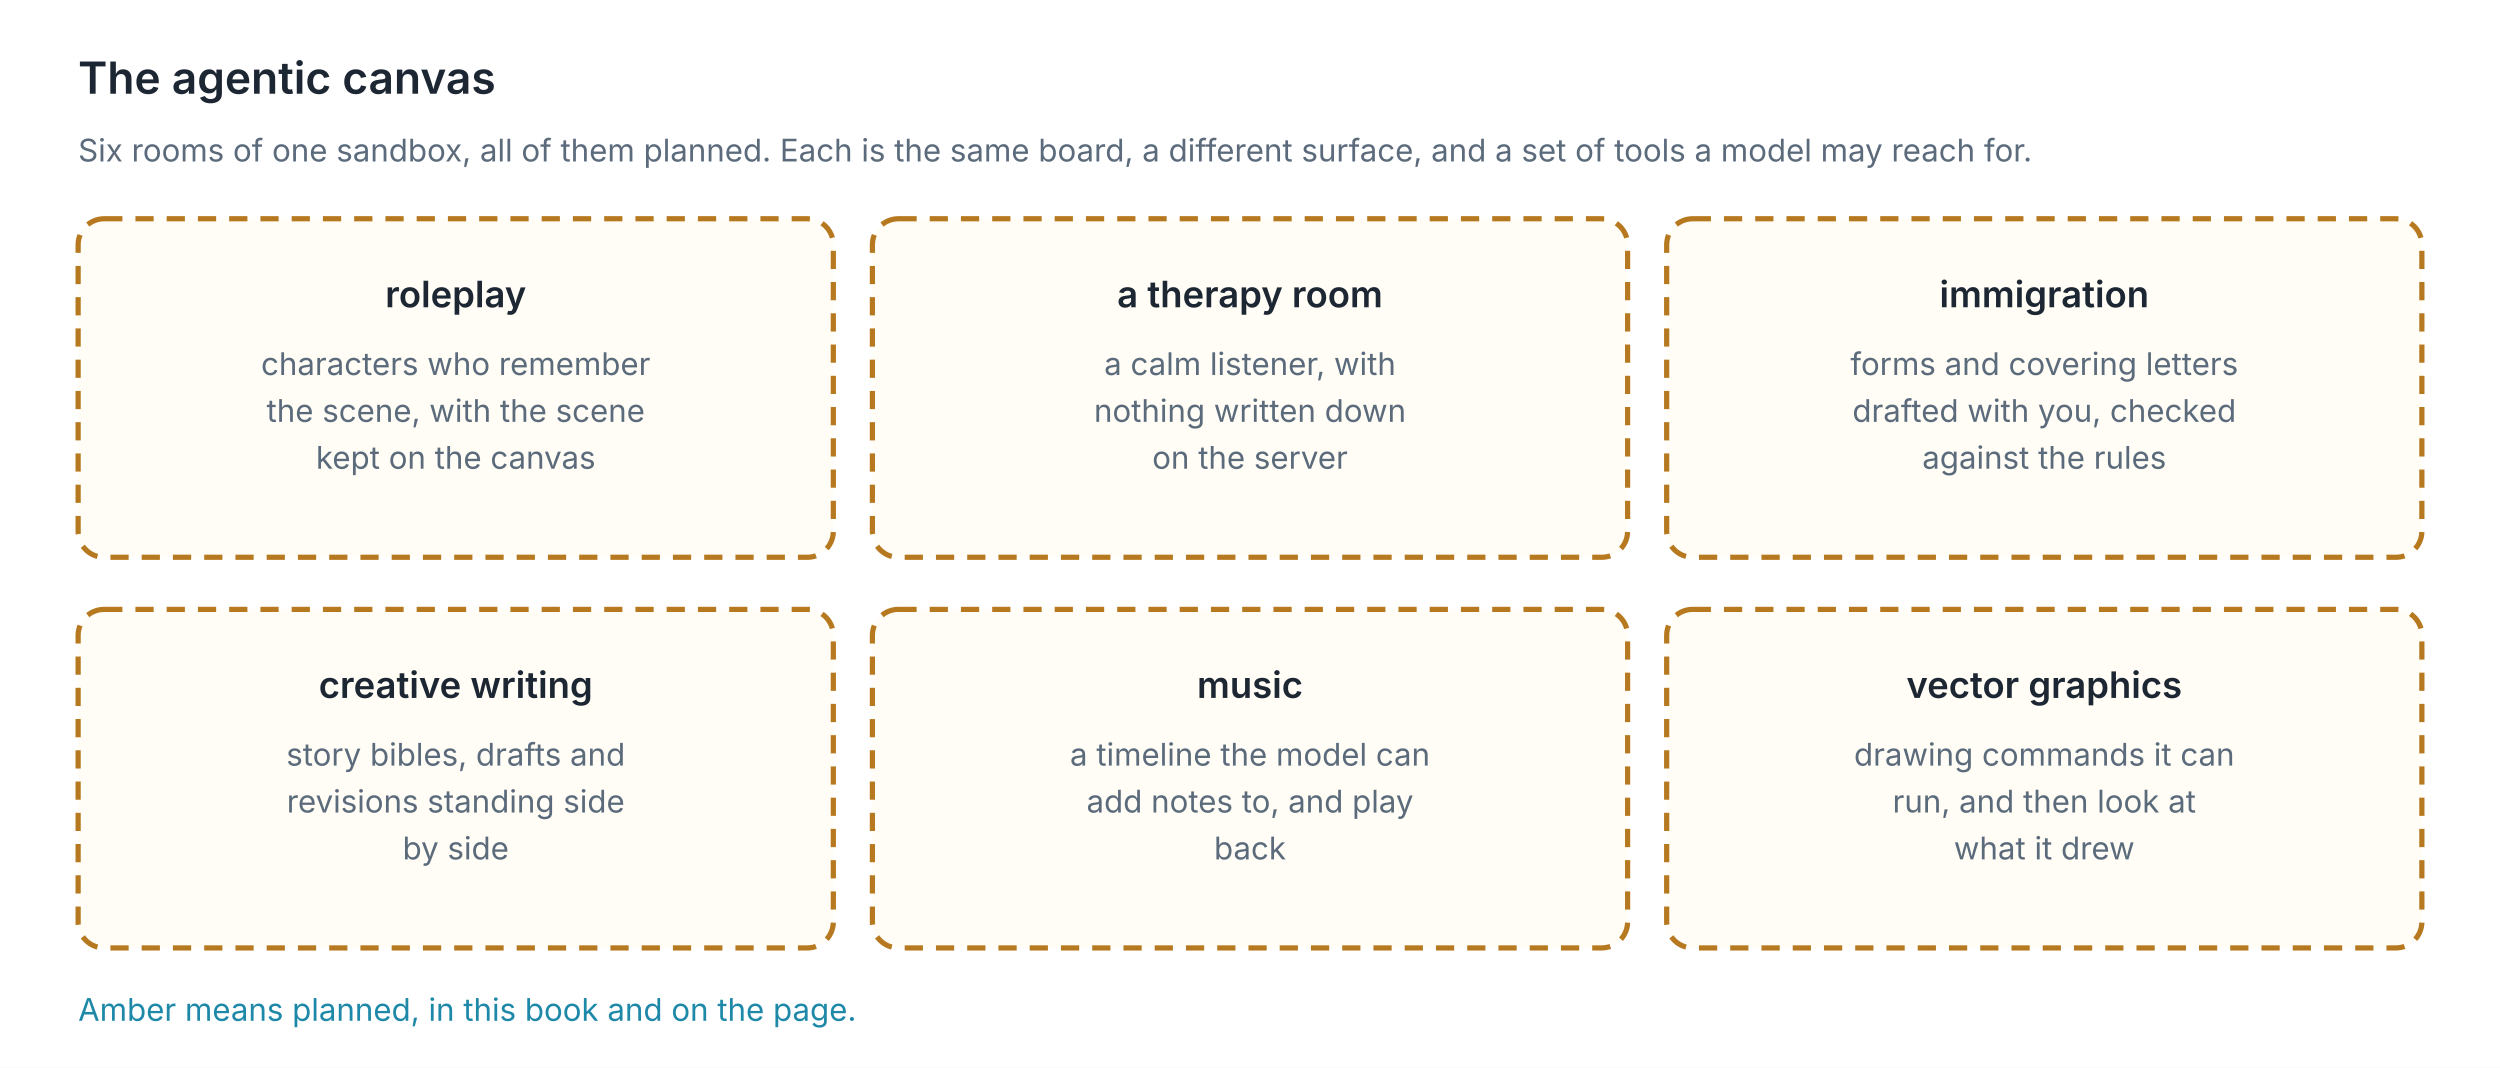
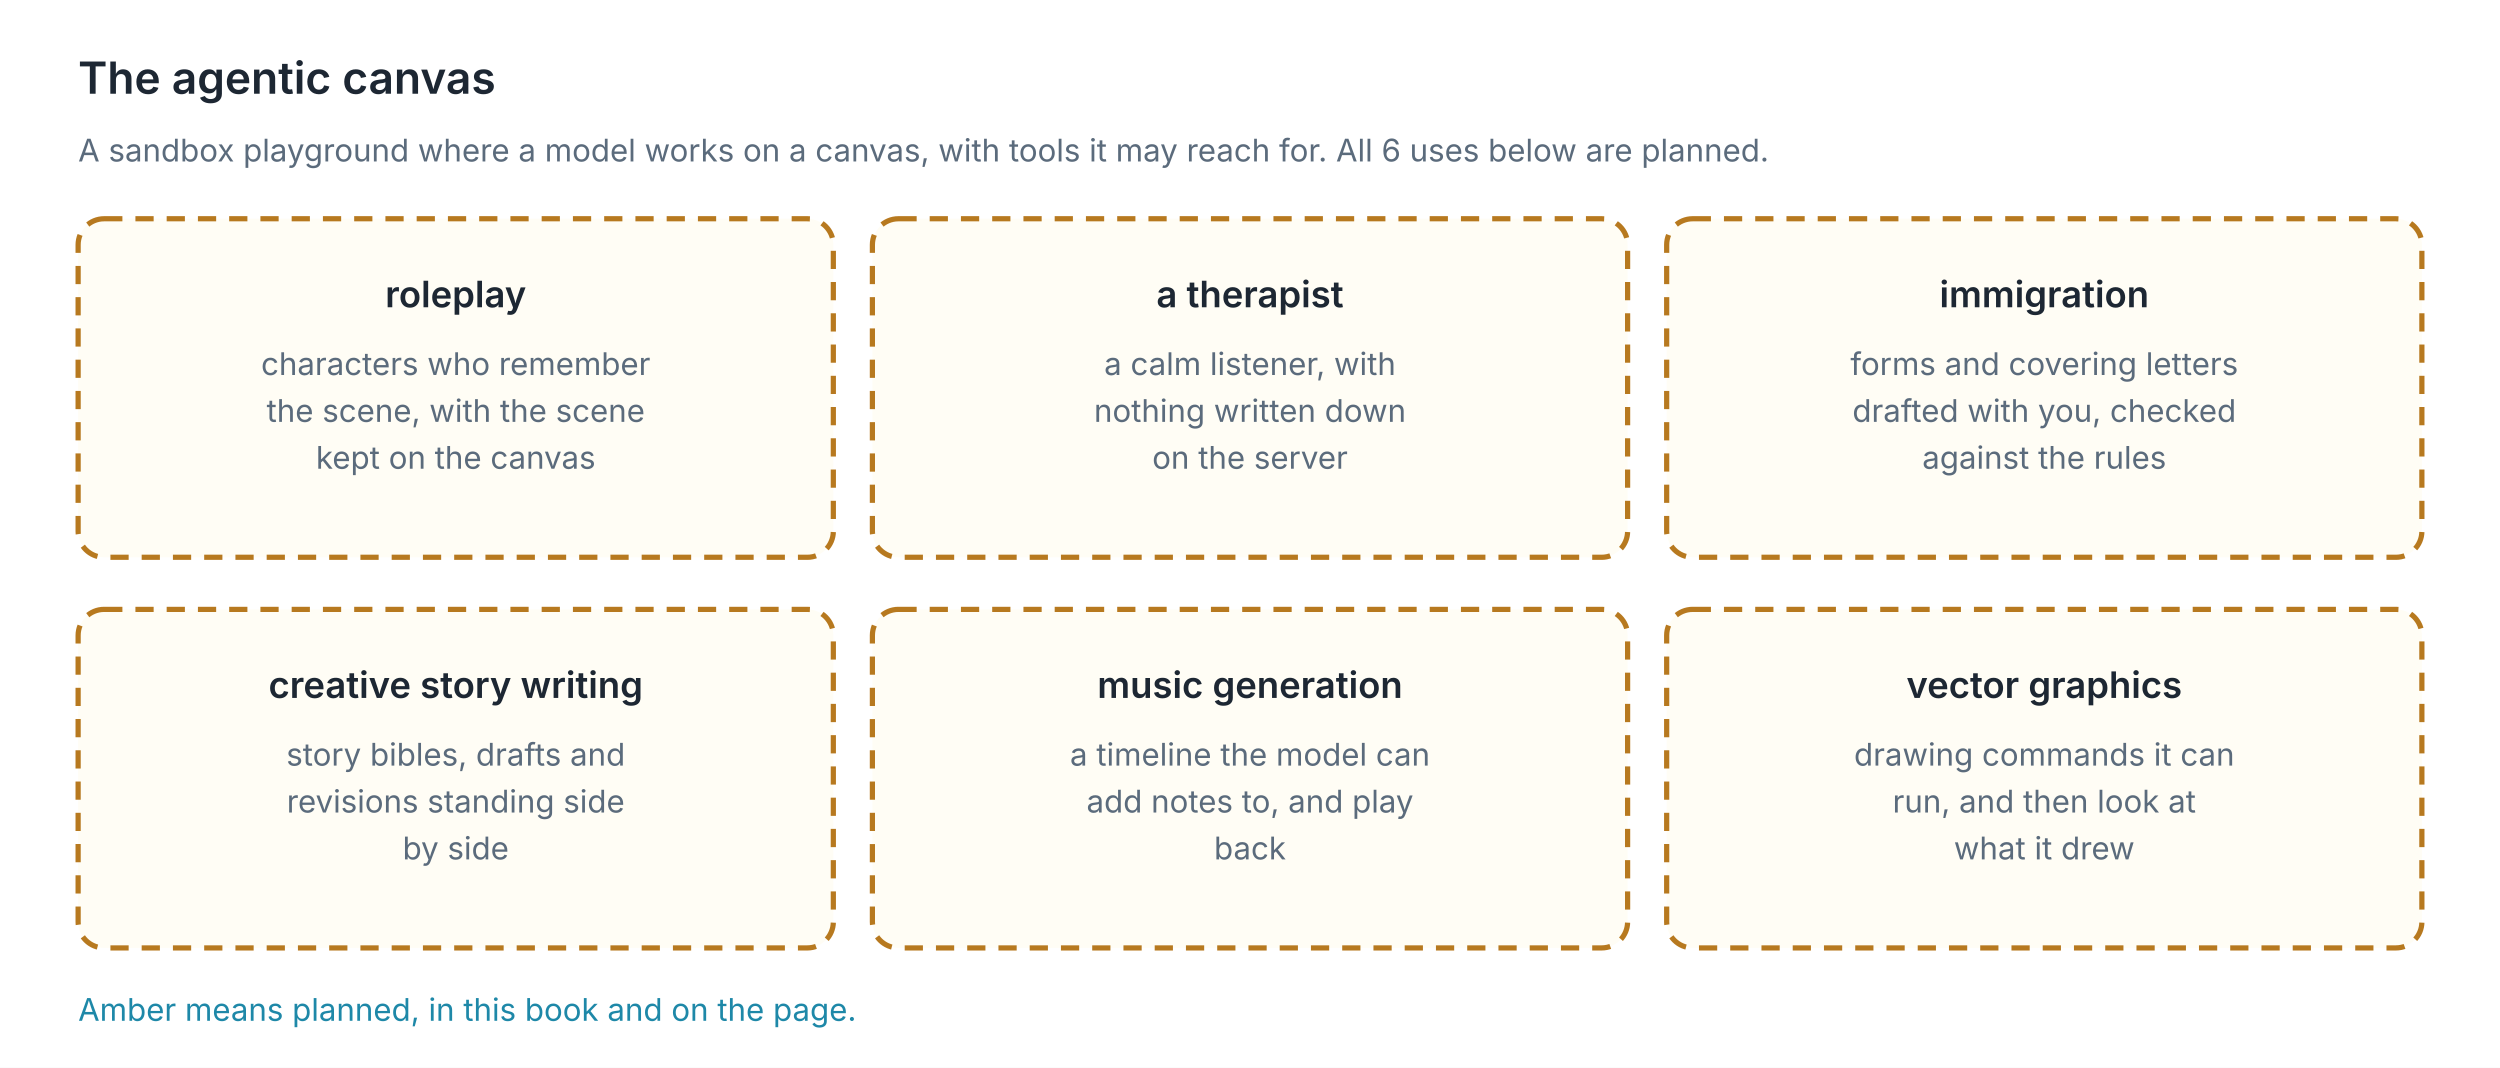
- <svg xmlns="http://www.w3.org/2000/svg" viewBox="0 0 960 410" width="960" height="410" role="img" aria-label="Six planned rooms of the agentic canvas: roleplay with characters who remember the scene; a therapy room with a calm listener and nothing written down on the server; immigration with forms and covering letters checked against the rules; creative writing with story bibles, drafts and revisions side by side; music with a timeline the model can add notes to and play back; and vector graphics with drawing commands it can run and then look at.">
+ <svg xmlns="http://www.w3.org/2000/svg" viewBox="0 0 960 410" width="960" height="410" role="img" aria-label="Six planned uses of the agentic canvas sandbox playground: roleplay with characters who remember the scene; a therapist with a calm listener and nothing written down on the server; immigration with forms and covering letters checked against the rules; creative story writing with story bibles, drafts and revisions side by side; music generation with a timeline the model can add notes to and play back; and vector graphics with drawing commands it can run and then look at.">
  <style>
    text { font-family: Inter, "Segoe UI", Helvetica, Arial, sans-serif; }
    .title { fill: #1D2733; font-size: 17px; font-weight: 600; }
    .name { fill: #1D2733; font-size: 14px; font-weight: 600; }
    .note { fill: #5B6B7C; font-size: 12px; }
    .label { fill: #1E88A8; font-size: 12px; }
    .warn { fill: #D9542B; font-size: 12px; }
    .num { fill: #1D2733; font-size: 12px; font-weight: 600; }
    .mono { font-family: "JetBrains Mono", Menlo, monospace; }
    .box { fill: #F4F7FA; stroke-width: 2; }
    .built { stroke: #4E8A16; }
    .planned { fill: #FFFDF5; stroke: #B7791F; stroke-width: 2; stroke-dasharray: 7 5; }
    .outside { fill: #F7F9FB; stroke: #3B6FD4; stroke-width: 2; }
    .zone { fill: none; stroke: #8A99AB; stroke-width: 1.5; stroke-dasharray: 6 5; }
    .zonelabel { fill: #5B6B7C; font-size: 12px; font-weight: 600; }
    .flow { stroke: #1E88A8; stroke-width: 2; fill: none; stroke-linejoin: round; }
    .deny { stroke: #D9542B; stroke-width: 2; fill: none; stroke-dasharray: 5 4; stroke-linejoin: round; }
  </style>
  <rect width="960" height="410" fill="#FFFFFF" />
  <text x="30" y="36" class="title">The agentic canvas</text>
-   <text x="30" y="62" class="note">Six rooms of one sandbox, all of them planned. Each is the same board, a different surface, and a set of tools a model may reach for.</text>
+   <text x="30" y="62" class="note">A sandbox playground where a model works on a canvas, with tools it may reach for. All 6 uses below are planned.</text>
  <rect x="30" y="84" width="290" height="130" rx="10" class="planned" />
  <text x="175" y="118" class="name" text-anchor="middle">roleplay</text>
  <text x="175" y="144" class="note" text-anchor="middle">characters who remember</text>
  <text x="175" y="162" class="note" text-anchor="middle">the scene, with the scene</text>
  <text x="175" y="180" class="note" text-anchor="middle">kept on the canvas</text>
  <rect x="335" y="84" width="290" height="130" rx="10" class="planned" />
-   <text x="480" y="118" class="name" text-anchor="middle">a therapy room</text>
+   <text x="480" y="118" class="name" text-anchor="middle">a therapist</text>
  <text x="480" y="144" class="note" text-anchor="middle">a calm listener, with</text>
  <text x="480" y="162" class="note" text-anchor="middle">nothing written down</text>
  <text x="480" y="180" class="note" text-anchor="middle">on the server</text>
  <rect x="640" y="84" width="290" height="130" rx="10" class="planned" />
  <text x="785" y="118" class="name" text-anchor="middle">immigration</text>
  <text x="785" y="144" class="note" text-anchor="middle">forms and covering letters</text>
  <text x="785" y="162" class="note" text-anchor="middle">drafted with you, checked</text>
  <text x="785" y="180" class="note" text-anchor="middle">against the rules</text>
  <rect x="30" y="234" width="290" height="130" rx="10" class="planned" />
-   <text x="175" y="268" class="name" text-anchor="middle">creative writing</text>
+   <text x="175" y="268" class="name" text-anchor="middle">creative story writing</text>
  <text x="175" y="294" class="note" text-anchor="middle">story bibles, drafts and</text>
  <text x="175" y="312" class="note" text-anchor="middle">revisions standing side</text>
  <text x="175" y="330" class="note" text-anchor="middle">by side</text>
  <rect x="335" y="234" width="290" height="130" rx="10" class="planned" />
-   <text x="480" y="268" class="name" text-anchor="middle">music</text>
+   <text x="480" y="268" class="name" text-anchor="middle">music generation</text>
  <text x="480" y="294" class="note" text-anchor="middle">a timeline the model can</text>
  <text x="480" y="312" class="note" text-anchor="middle">add notes to, and play</text>
  <text x="480" y="330" class="note" text-anchor="middle">back</text>
  <rect x="640" y="234" width="290" height="130" rx="10" class="planned" />
  <text x="785" y="268" class="name" text-anchor="middle">vector graphics</text>
  <text x="785" y="294" class="note" text-anchor="middle">drawing commands it can</text>
  <text x="785" y="312" class="note" text-anchor="middle">run, and then look at</text>
  <text x="785" y="330" class="note" text-anchor="middle">what it drew</text>
  <text x="30" y="392" class="label">Amber means planned, in this book and on the page.</text>
</svg>
